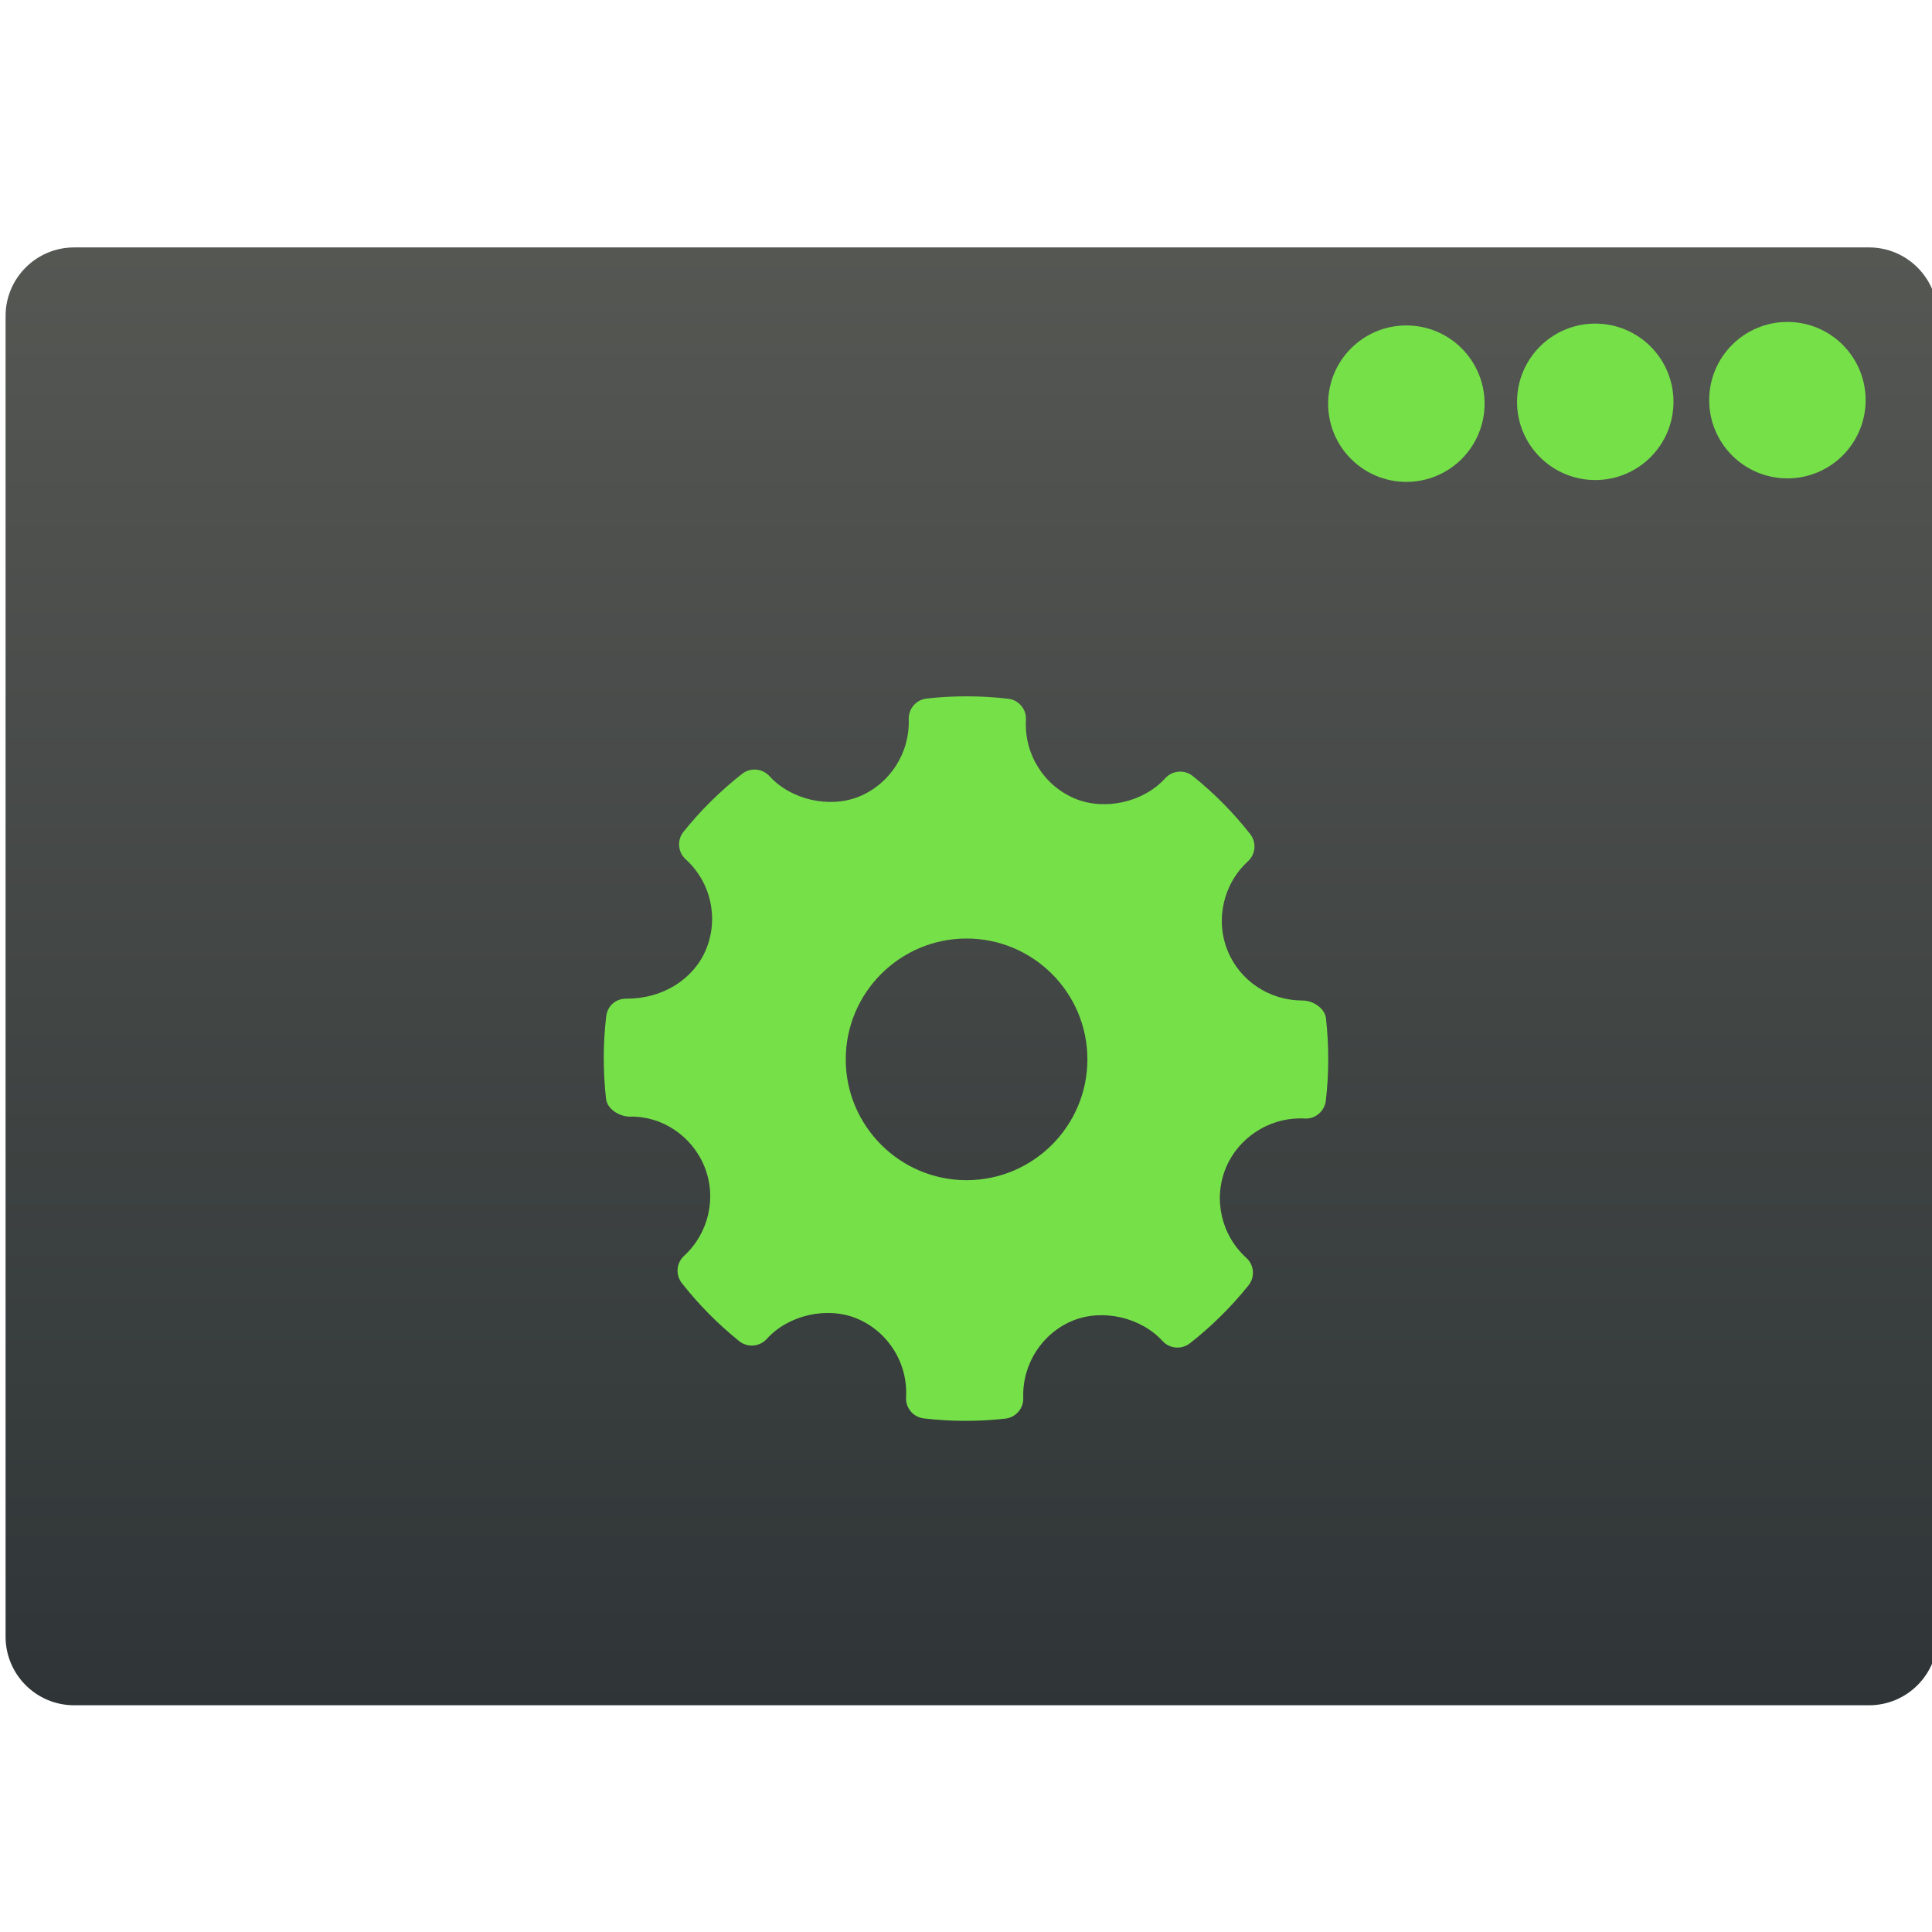
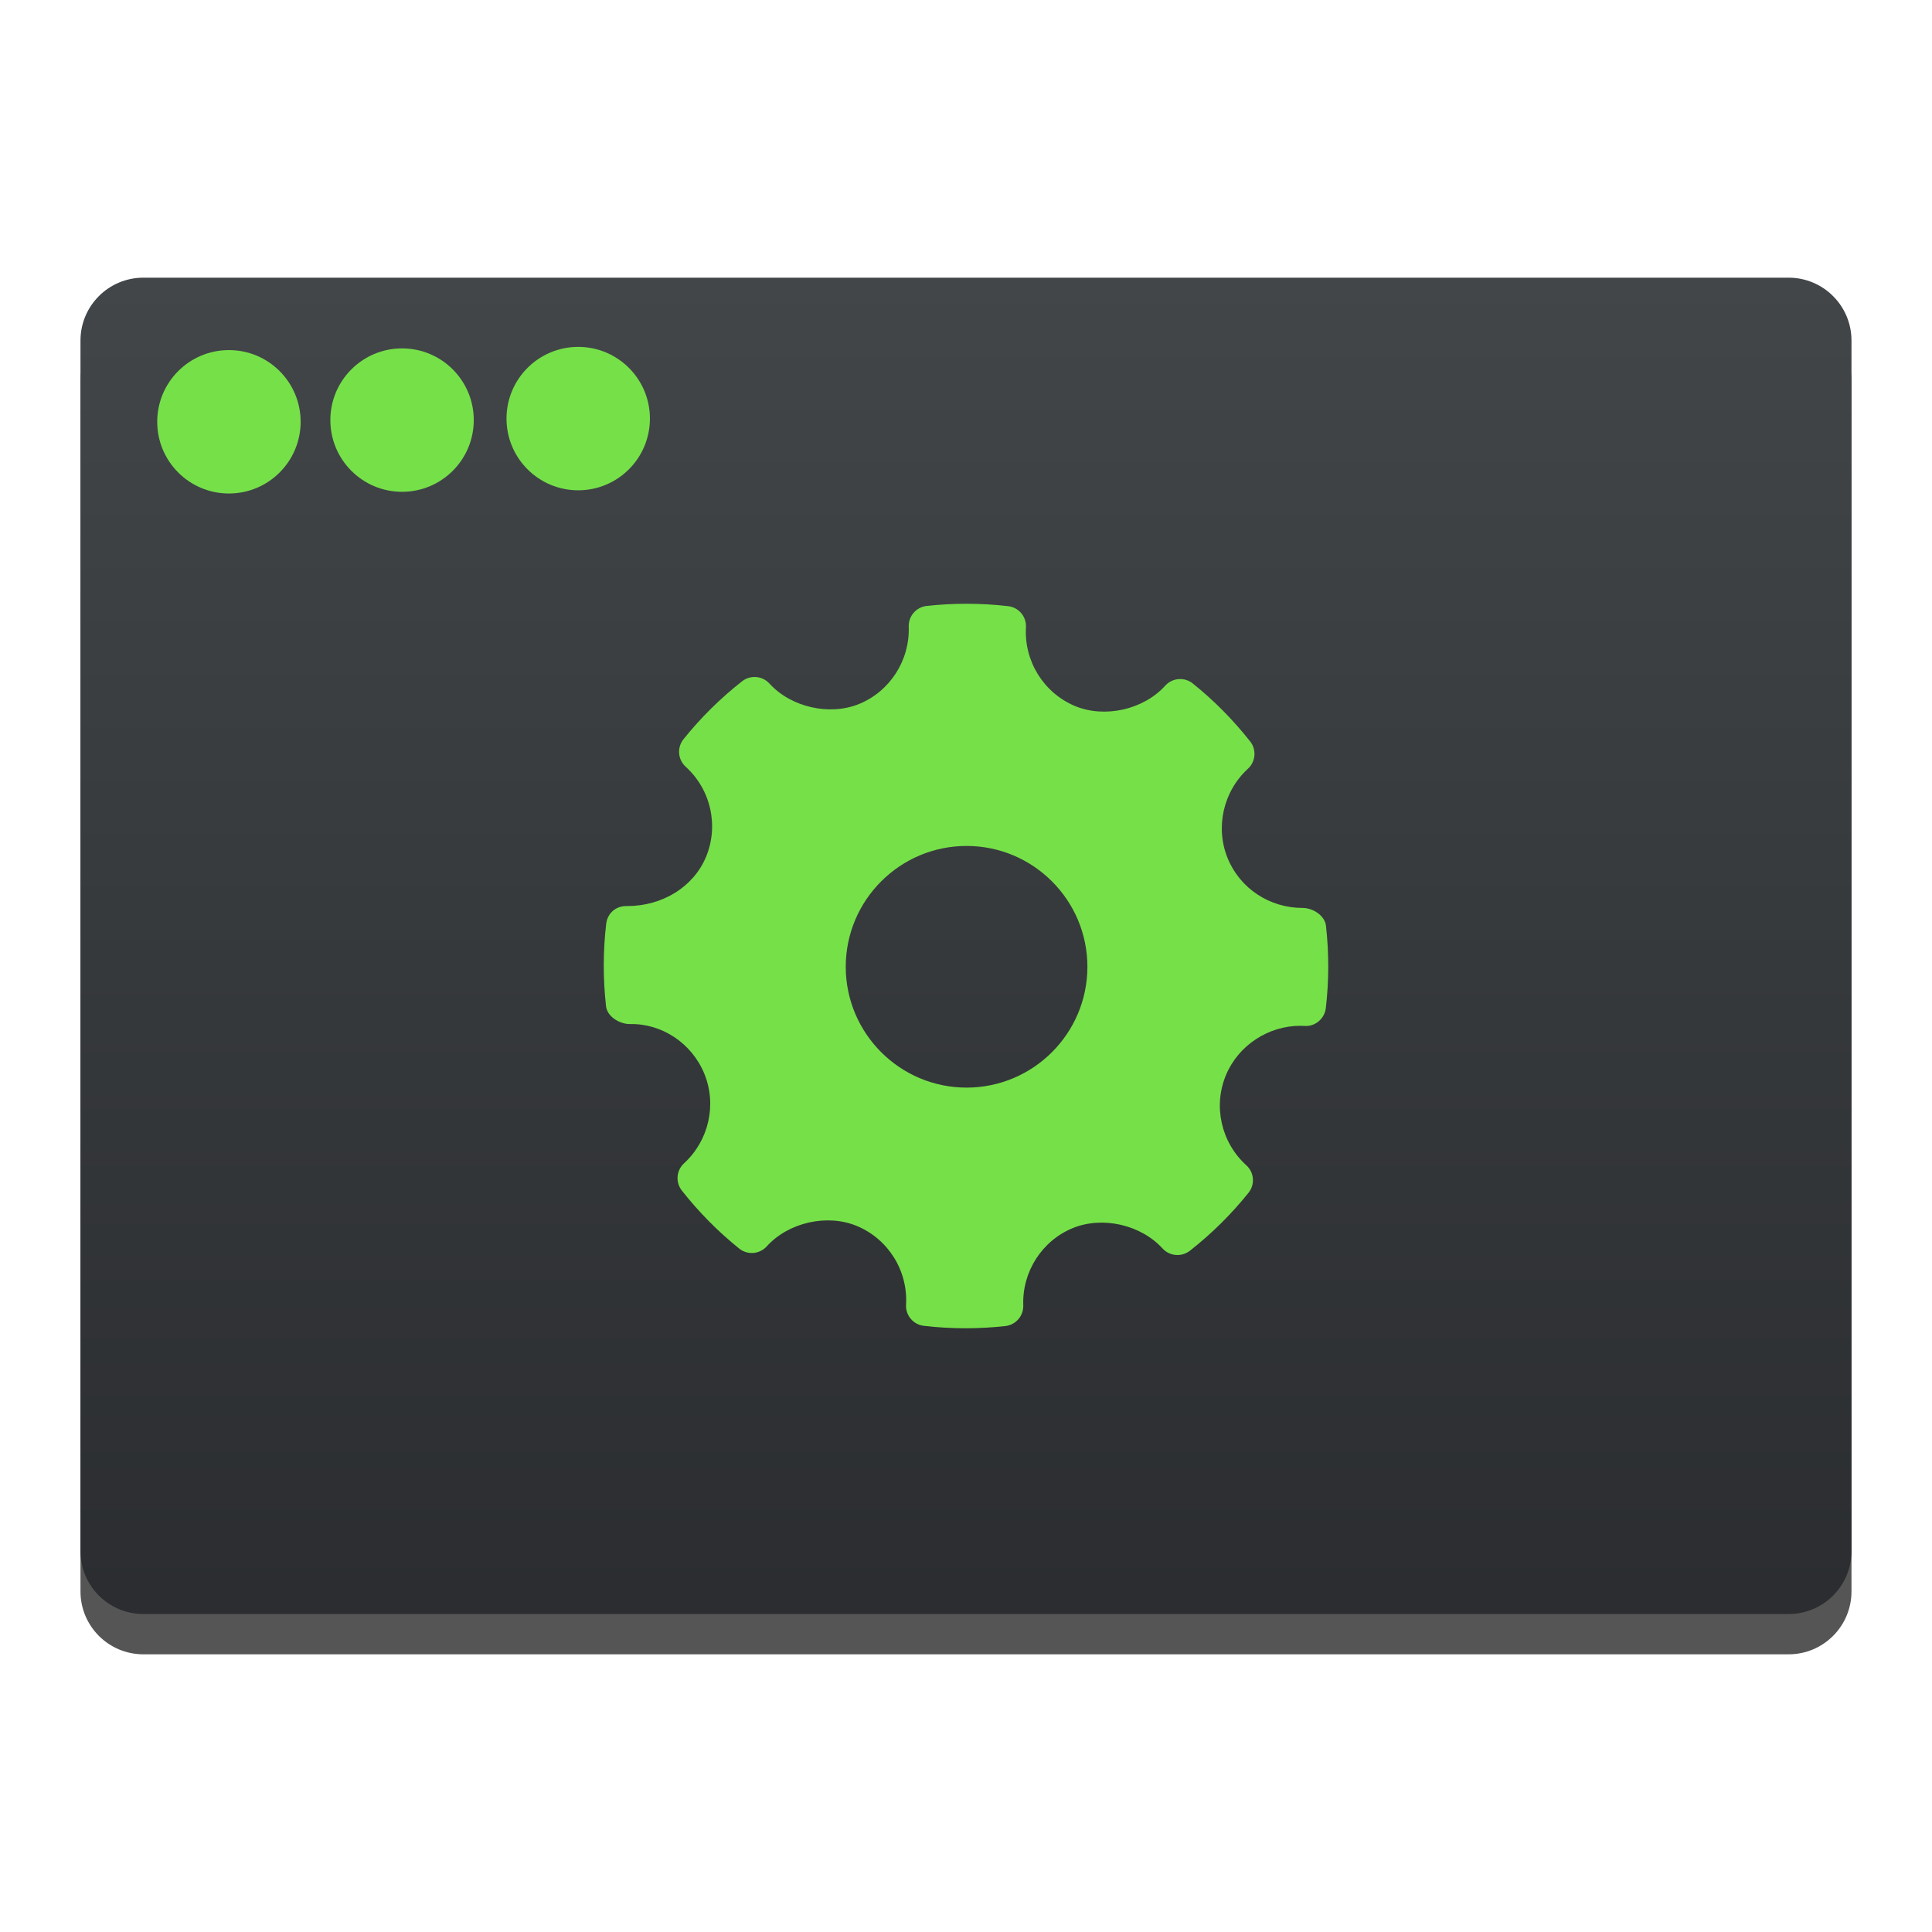
<svg xmlns="http://www.w3.org/2000/svg" xmlns:ns2="http://www.openswatchbook.org/uri/2009/osb" xmlns:xlink="http://www.w3.org/1999/xlink" width="48" height="48" id="svg5453" version="1.1">
  <defs id="defs5455">
-     <linearGradient id="linearGradient4227">
-       <stop offset="0" style="stop-color:#2e3436;stop-opacity:1" id="stop4229" />
-       <stop offset="1" style="stop-color:#555753;stop-opacity:1" id="stop4231" />
+     <linearGradient id="linearGradient4271">
+       <stop id="stop4273" offset="0" style="stop-color:#2a2c2f;stop-opacity:1" />
+       <stop id="stop4275" offset="1" style="stop-color:#424649;stop-opacity:1" />
    </linearGradient>
-     <linearGradient gradientTransform="matrix(1.052333,0,0,1.027613,-21.15139,-14.03987)" gradientUnits="userSpaceOnUse" y2="507.798" x2="409.571" y1="542.798" x1="409.571" id="linearGradient4222" xlink:href="#linearGradient4227" />
+     <linearGradient gradientTransform="matrix(1,0,0,0.9765101,-2.620668e-5,11.32746)" gradientUnits="userSpaceOnUse" y2="507.798" x2="409.571" y1="542.798" x1="409.571" id="linearGradient4222" xlink:href="#linearGradient4271" />
    <linearGradient ns2:paint="gradient" id="linearGradient4207">
      <stop id="stop3371" offset="0" style="stop-color:#3498db;stop-opacity:1;" />
      <stop id="stop3373" offset="1" style="stop-color:#3498db;stop-opacity:0;" />
    </linearGradient>
-     <linearGradient id="linearGradient8311-06">
-       <stop offset="0" style="stop-color:#a9a3d4;stop-opacity:1" id="stop8313-6" />
-       <stop id="stop4462" style="stop-color:#87baff;stop-opacity:1" offset="0.47" />
-       <stop offset="1" style="stop-color:#89ec85;stop-opacity:1" id="stop8315-2" />
-     </linearGradient>
  </defs>
  <g id="layer1" transform="translate(-384.5714,-499.798)">
-     <g id="layer1-4" transform="translate(-51.52544,5.455822)">
-       <g transform="translate(-34.96553,2.483223)" id="layer1-3" />
+     <g id="g4616" transform="translate(-1.1650391e-5,-0.5001663)">
+       <rect style="opacity:1;fill:#000000;fill-opacity:0.667;stroke:none;stroke-width:0.19;stroke-linecap:round;stroke-linejoin:round;stroke-miterlimit:4;stroke-dasharray:none;stroke-opacity:1" id="rect4610" width="44" height="33.201" x="386.571" y="508.198" ry="1.562" />
+       <rect ry="1.562" y="507.197" x="386.571" height="33.201" width="44" id="rect4195" style="opacity:1;fill:url(#linearGradient4222);fill-opacity:1;stroke:none;stroke-width:0.19;stroke-linecap:round;stroke-linejoin:round;stroke-miterlimit:4;stroke-dasharray:none;stroke-opacity:1" />
    </g>
-     <g id="g4403" transform="translate(51.38548,-6.009945)">
-       <g transform="translate(-117.4843,12.12718)" id="layer1-1">
-         <g transform="translate(-44.85117,1.891022)" id="layer1-2">
-           <g id="g4256" transform="matrix(0.9059513,0,0,0.9059513,131.9231,54.17538)">
-             <g id="g4247" transform="matrix(1.036658,0,0,1.036658,-15.63353,-19.19285)">
-               <rect transform="matrix(1.103812,0,0,1.103812,-23.30488,-69.47145)" ry="1.644" y="507.78" x="385.65" height="34.939" width="46.303" id="rect4195" style="opacity:1;fill:url(#linearGradient4222);fill-opacity:1.0;stroke:none;stroke-width:0.2;stroke-linecap:round;stroke-linejoin:round;stroke-miterlimit:4;stroke-dasharray:none;stroke-opacity:1" />
-               <g transform="matrix(0.9196729,0,0,0.9196729,106.1425,17.99427)" style="fill:#353535;fill-opacity:1" id="g4250">
-                 <circle style="opacity:1;fill:#76e049;fill-opacity:1;stroke:none;stroke-width:0.2;stroke-linecap:round;stroke-linejoin:round;stroke-miterlimit:4;stroke-dasharray:none;stroke-opacity:1" id="path4224" cx="373.366" cy="518.737" r="2.25" />
-                 <circle style="opacity:1;fill:#76e049;fill-opacity:1;stroke:none;stroke-width:0.2;stroke-linecap:round;stroke-linejoin:round;stroke-miterlimit:4;stroke-dasharray:none;stroke-opacity:1" id="path4224-4" cx="367.839" cy="518.785" r="2.25" />
-                 <circle style="opacity:1;fill:#76e049;fill-opacity:1;stroke:none;stroke-width:0.2;stroke-linecap:round;stroke-linejoin:round;stroke-miterlimit:4;stroke-dasharray:none;stroke-opacity:1" id="path4224-8" cx="362.405" cy="518.838" r="2.25" />
+     <g id="g4635" transform="matrix(0.6576276,0,0,0.6576276,135.2573,180.4995)" style="fill:#76e049;fill-opacity:1">
+       <circle style="opacity:1;fill:#76e049;fill-opacity:1;stroke:none;stroke-width:0.241;stroke-linecap:round;stroke-linejoin:round;stroke-miterlimit:4;stroke-dasharray:none;stroke-opacity:1" id="path4224" cx="400.956" cy="501.345" r="2.709" />
+       <circle style="opacity:1;fill:#76e049;fill-opacity:1;stroke:none;stroke-width:0.241;stroke-linecap:round;stroke-linejoin:round;stroke-miterlimit:4;stroke-dasharray:none;stroke-opacity:1" id="path4224-4" cx="394.301" cy="501.402" r="2.709" />
+       <circle style="opacity:1;fill:#76e049;fill-opacity:1;stroke:none;stroke-width:0.241;stroke-linecap:round;stroke-linejoin:round;stroke-miterlimit:4;stroke-dasharray:none;stroke-opacity:1" id="path4224-8" cx="387.76" cy="501.466" r="2.709" />
+     </g>
+     <g transform="matrix(1.125,0,0,1.125,-124.2866,-71.74889)" id="layer1-01" style="fill:#76e049;fill-opacity:1">
+       <g id="layer1-4-2" transform="matrix(0.5,0,0,0.5,465.4879,16.21774)" style="fill:#76e049;fill-opacity:1">
+         <g style="fill:#76e049;fill-opacity:1;stroke-width:1.317;stroke-miterlimit:4;stroke-dasharray:none" id="g4413" transform="matrix(1.138587,0,0,1.138587,-3.456204,-142.8028)">
+           <g transform="matrix(1.053938,0,0,1.053938,-0.9129872,-55.41166)" id="g4312" style="fill:#76e049;fill-opacity:1">
+             <g id="layer1-0" transform="matrix(0.8333336,0,0,0.8333336,-408.2811,587.9022)" style="fill:#76e049;fill-opacity:1">
+               <g id="g4338-1" transform="matrix(1.112463,0,0,1.112463,8.213888,-56.26048)" style="fill:#76e049;fill-opacity:1">
+                 <g id="g4340-3" transform="matrix(0.840026,0,0,0.840026,94.72284,341.9716)" style="fill:#76e049;fill-opacity:1">
+                   <g id="g4414" transform="matrix(1.016661,0,0,1.016661,-5.048318,-3.835953)" style="fill:#76e049;fill-opacity:1">
+                     <g id="layer1-9" transform="matrix(1.052557,0,0,1.052557,-7.034225,-334.3528)" style="fill:#76e049;fill-opacity:1">
+                       <g id="g4280" transform="matrix(1.15,0,0,1.15,-61.28573,-78.5697)" style="fill:#76e049;fill-opacity:1" />
+                     </g>
+                   </g>
+                   <g id="g4304" style="fill:#76e049;fill-opacity:1" />
+                   <g id="g4306" style="fill:#76e049;fill-opacity:1" />
+                   <g id="g4308" style="fill:#76e049;fill-opacity:1" />
+                   <g id="g4310" style="fill:#76e049;fill-opacity:1" />
+                   <g id="g4312-3" style="fill:#76e049;fill-opacity:1" />
+                   <g id="g4314" style="fill:#76e049;fill-opacity:1" />
+                   <g id="g4316" style="fill:#76e049;fill-opacity:1" />
+                   <g id="g4318" style="fill:#76e049;fill-opacity:1" />
+                   <g id="g4320" style="fill:#76e049;fill-opacity:1" />
+                   <g id="g4322" style="fill:#76e049;fill-opacity:1" />
+                   <g id="g4324" style="fill:#76e049;fill-opacity:1" />
+                   <g id="g4326" style="fill:#76e049;fill-opacity:1" />
+                   <g id="g4328-3" style="fill:#76e049;fill-opacity:1" />
+                   <g id="g4330-0" style="fill:#76e049;fill-opacity:1" />
+                   <g id="g4332-2" style="fill:#76e049;fill-opacity:1" />
+                 </g>
+               </g>
+               <g style="fill:#76e049;fill-opacity:1" transform="matrix(0.1190632,0,0,0.1190632,494.7604,510.7258)" id="Settings">
+                 <g style="fill:#76e049;fill-opacity:1" id="g4">
+                   <path id="path6" d="m 267.92,119.461 c -0.425,-3.778 -4.83,-6.617 -8.639,-6.617 -12.315,0 -23.243,-7.231 -27.826,-18.414 -4.682,-11.454 -1.663,-24.812 7.515,-33.231 2.889,-2.641 3.24,-7.062 0.817,-10.133 -6.303,-8.004 -13.467,-15.234 -21.289,-21.5 -3.063,-2.458 -7.557,-2.116 -10.213,0.825 -8.01,8.871 -22.398,12.168 -33.516,7.529 -11.57,-4.867 -18.866,-16.591 -18.152,-29.176 0.235,-3.953 -2.654,-7.39 -6.595,-7.849 -10.038,-1.161 -20.164,-1.197 -30.232,-0.08 -3.896,0.43 -6.785,3.786 -6.654,7.689 0.438,12.461 -6.946,23.98 -18.401,28.672 -10.985,4.487 -25.272,1.218 -33.266,-7.574 -2.642,-2.896 -7.063,-3.252 -10.141,-0.853 -8.054,6.319 -15.379,13.555 -21.74,21.493 -2.481,3.086 -2.116,7.559 0.802,10.214 9.353,8.47 12.373,21.944 7.514,33.53 -4.639,11.046 -16.109,18.165 -29.24,18.165 -4.261,-0.137 -7.296,2.723 -7.762,6.597 -1.182,10.096 -1.196,20.383 -0.058,30.561 0.422,3.794 4.961,6.608 8.812,6.608 11.702,-0.299 22.937,6.946 27.65,18.415 4.698,11.454 1.678,24.804 -7.514,33.23 -2.875,2.641 -3.24,7.055 -0.817,10.126 6.244,7.953 13.409,15.19 21.259,21.508 3.079,2.481 7.559,2.131 10.228,-0.81 8.04,-8.893 22.427,-12.184 33.501,-7.536 11.599,4.852 18.895,16.575 18.181,29.167 -0.233,3.955 2.67,7.398 6.595,7.85 5.135,0.599 10.301,0.898 15.481,0.898 4.917,0 9.835,-0.27 14.752,-0.817 3.897,-0.43 6.784,-3.786 6.653,-7.696 -0.451,-12.454 6.946,-23.973 18.386,-28.657 11.059,-4.517 25.286,-1.211 33.281,7.572 2.657,2.89 7.047,3.239 10.142,0.848 8.039,-6.304 15.349,-13.534 21.74,-21.494 2.48,-3.079 2.13,-7.559 -0.803,-10.213 -9.353,-8.47 -12.388,-21.946 -7.529,-33.524 4.568,-10.899 15.612,-18.217 27.491,-18.217 l 1.662,0.043 c 3.853,0.313 7.398,-2.655 7.865,-6.588 1.184,-10.105 1.198,-20.383 0.06,-30.561 z m -133.325,60.03 c -24.718,0 -44.824,-20.106 -44.824,-44.824 0,-24.717 20.106,-44.824 44.824,-44.824 24.717,0 44.823,20.107 44.823,44.824 0,24.718 -20.106,44.824 -44.823,44.824 z" style="clip-rule:evenodd;fill:#76e049;fill-opacity:1;fill-rule:evenodd" />
+                 </g>
              </g>
            </g>
          </g>
-           <g transform="matrix(1.125,0,0,1.125,-13.33661,-77.45714)" id="layer1-01" style="fill:#76e049;fill-opacity:1">
-             <g id="layer1-4-2" transform="matrix(0.5,0,0,0.5,465.4879,16.21774)" style="fill:#76e049;fill-opacity:1">
-               <g style="stroke-width:1.317;stroke-miterlimit:4;stroke-dasharray:none;fill:#76e049;fill-opacity:1" id="g4413" transform="matrix(1.138587,0,0,1.138587,-3.456204,-142.8028)">
-                 <g transform="matrix(1.053938,0,0,1.053938,-0.9129872,-55.41166)" id="g4312" style="fill:#76e049;fill-opacity:1">
-                   <g id="layer1-0" transform="matrix(0.8333336,0,0,0.8333336,-408.2811,587.9022)" style="fill:#76e049;fill-opacity:1">
-                     <g id="g4338-1" transform="matrix(1.112463,0,0,1.112463,8.213888,-56.26048)" style="fill:#76e049;fill-opacity:1">
-                       <g id="g4340-3" transform="matrix(0.840026,0,0,0.840026,94.72284,341.9716)" style="fill:#76e049;fill-opacity:1">
-                         <g id="g4414" transform="matrix(1.016661,0,0,1.016661,-5.048318,-3.835953)" style="fill:#76e049;fill-opacity:1">
-                           <g id="layer1-9" transform="matrix(1.052557,0,0,1.052557,-7.034225,-334.3528)" style="fill:#76e049;fill-opacity:1">
-                             <g id="g4280" transform="matrix(1.15,0,0,1.15,-61.28573,-78.5697)" style="fill:#76e049;fill-opacity:1" />
-                           </g>
-                         </g>
-                         <g id="g4304" style="fill:#76e049;fill-opacity:1" />
-                         <g id="g4306" style="fill:#76e049;fill-opacity:1" />
-                         <g id="g4308" style="fill:#76e049;fill-opacity:1" />
-                         <g id="g4310" style="fill:#76e049;fill-opacity:1" />
-                         <g id="g4312-3" style="fill:#76e049;fill-opacity:1" />
-                         <g id="g4314" style="fill:#76e049;fill-opacity:1" />
-                         <g id="g4316" style="fill:#76e049;fill-opacity:1" />
-                         <g id="g4318" style="fill:#76e049;fill-opacity:1" />
-                         <g id="g4320" style="fill:#76e049;fill-opacity:1" />
-                         <g id="g4322" style="fill:#76e049;fill-opacity:1" />
-                         <g id="g4324" style="fill:#76e049;fill-opacity:1" />
-                         <g id="g4326" style="fill:#76e049;fill-opacity:1" />
-                         <g id="g4328-3" style="fill:#76e049;fill-opacity:1" />
-                         <g id="g4330-0" style="fill:#76e049;fill-opacity:1" />
-                         <g id="g4332-2" style="fill:#76e049;fill-opacity:1" />
-                       </g>
-                     </g>
-                     <g style="fill:#76e049;fill-opacity:1" transform="matrix(0.1190632,0,0,0.1190632,494.7604,510.7258)" id="Settings">
-                       <g style="fill:#76e049;fill-opacity:1" id="g4">
-                         <path id="path6" d="m 267.92,119.461 c -0.425,-3.778 -4.83,-6.617 -8.639,-6.617 -12.315,0 -23.243,-7.231 -27.826,-18.414 -4.682,-11.454 -1.663,-24.812 7.515,-33.231 2.889,-2.641 3.24,-7.062 0.817,-10.133 -6.303,-8.004 -13.467,-15.234 -21.289,-21.5 -3.063,-2.458 -7.557,-2.116 -10.213,0.825 -8.01,8.871 -22.398,12.168 -33.516,7.529 -11.57,-4.867 -18.866,-16.591 -18.152,-29.176 0.235,-3.953 -2.654,-7.39 -6.595,-7.849 -10.038,-1.161 -20.164,-1.197 -30.232,-0.08 -3.896,0.43 -6.785,3.786 -6.654,7.689 0.438,12.461 -6.946,23.98 -18.401,28.672 -10.985,4.487 -25.272,1.218 -33.266,-7.574 -2.642,-2.896 -7.063,-3.252 -10.141,-0.853 -8.054,6.319 -15.379,13.555 -21.74,21.493 -2.481,3.086 -2.116,7.559 0.802,10.214 9.353,8.47 12.373,21.944 7.514,33.53 -4.639,11.046 -16.109,18.165 -29.24,18.165 -4.261,-0.137 -7.296,2.723 -7.762,6.597 -1.182,10.096 -1.196,20.383 -0.058,30.561 0.422,3.794 4.961,6.608 8.812,6.608 11.702,-0.299 22.937,6.946 27.65,18.415 4.698,11.454 1.678,24.804 -7.514,33.23 -2.875,2.641 -3.24,7.055 -0.817,10.126 6.244,7.953 13.409,15.19 21.259,21.508 3.079,2.481 7.559,2.131 10.228,-0.81 8.04,-8.893 22.427,-12.184 33.501,-7.536 11.599,4.852 18.895,16.575 18.181,29.167 -0.233,3.955 2.67,7.398 6.595,7.85 5.135,0.599 10.301,0.898 15.481,0.898 4.917,0 9.835,-0.27 14.752,-0.817 3.897,-0.43 6.784,-3.786 6.653,-7.696 -0.451,-12.454 6.946,-23.973 18.386,-28.657 11.059,-4.517 25.286,-1.211 33.281,7.572 2.657,2.89 7.047,3.239 10.142,0.848 8.039,-6.304 15.349,-13.534 21.74,-21.494 2.48,-3.079 2.13,-7.559 -0.803,-10.213 -9.353,-8.47 -12.388,-21.946 -7.529,-33.524 4.568,-10.899 15.612,-18.217 27.491,-18.217 l 1.662,0.043 c 3.853,0.313 7.398,-2.655 7.865,-6.588 1.184,-10.105 1.198,-20.383 0.06,-30.561 z m -133.325,60.03 c -24.718,0 -44.824,-20.106 -44.824,-44.824 0,-24.717 20.106,-44.824 44.824,-44.824 24.717,0 44.823,20.107 44.823,44.824 0,24.718 -20.106,44.824 -44.823,44.824 z" style="clip-rule:evenodd;fill:#76e049;fill-opacity:1;fill-rule:evenodd" />
-                       </g>
-                     </g>
-                   </g>
-                 </g>
-               </g>
-               <g id="g3" transform="matrix(0.4879688,0,0,0.4879688,21.35672,1026.898)" style="fill:#76e049;fill-opacity:1" />
-             </g>
-           </g>
        </g>
+         <g id="g3" transform="matrix(0.4879688,0,0,0.4879688,21.35672,1026.898)" style="fill:#76e049;fill-opacity:1" />
      </g>
    </g>
  </g>
</svg>
